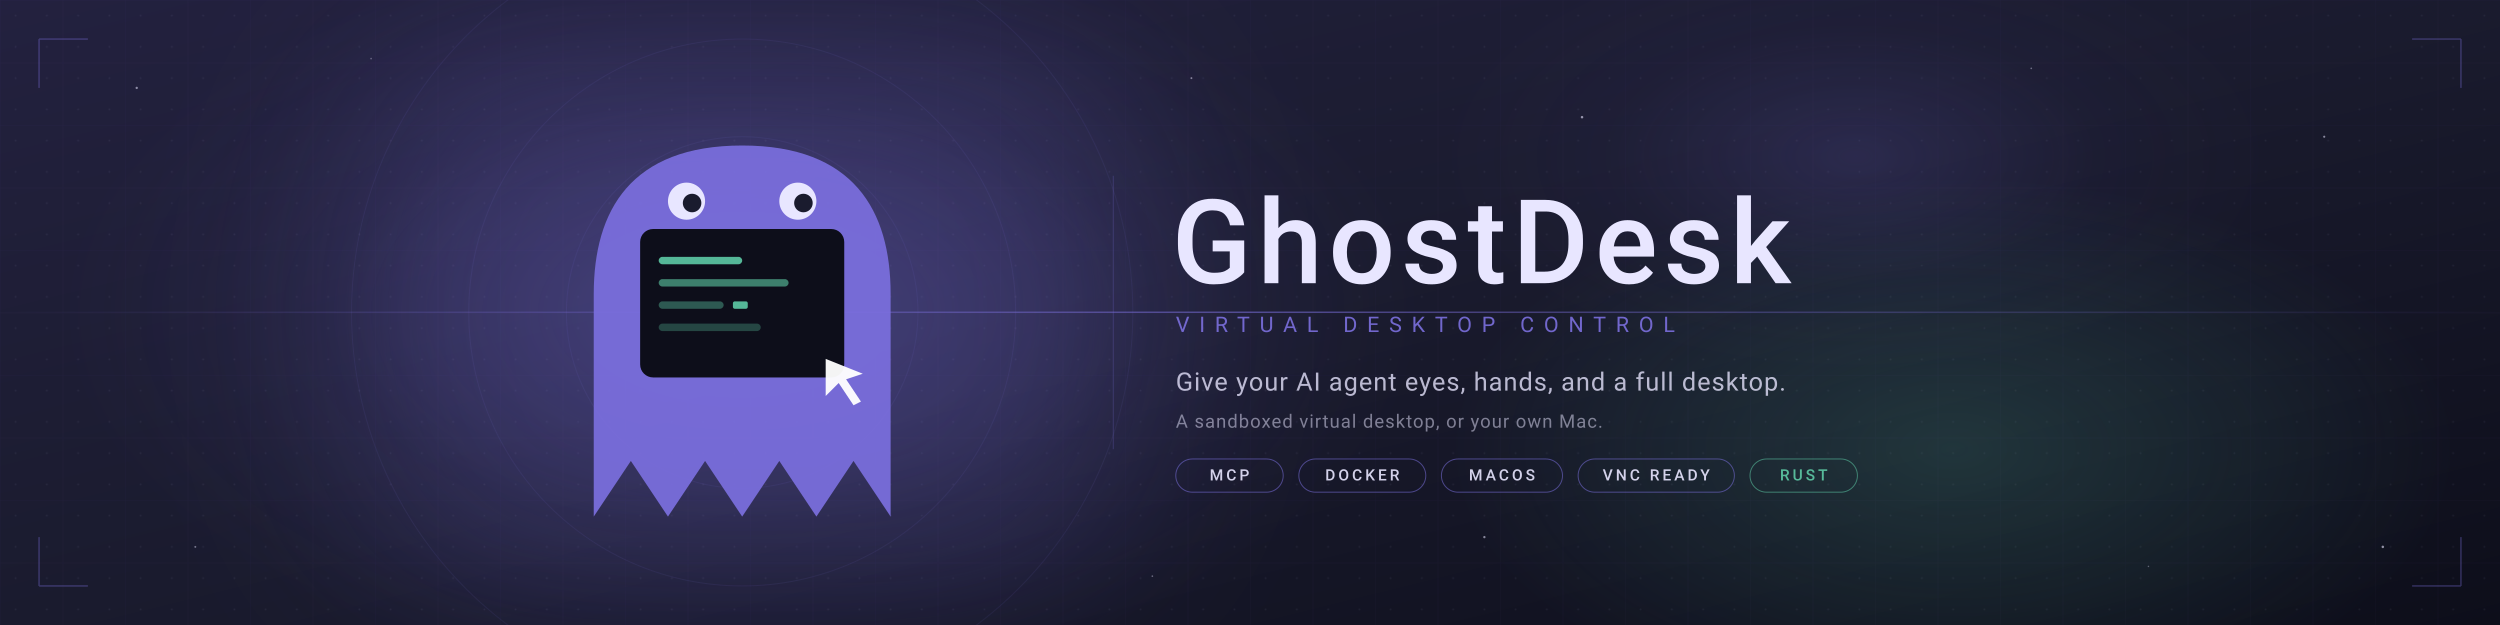
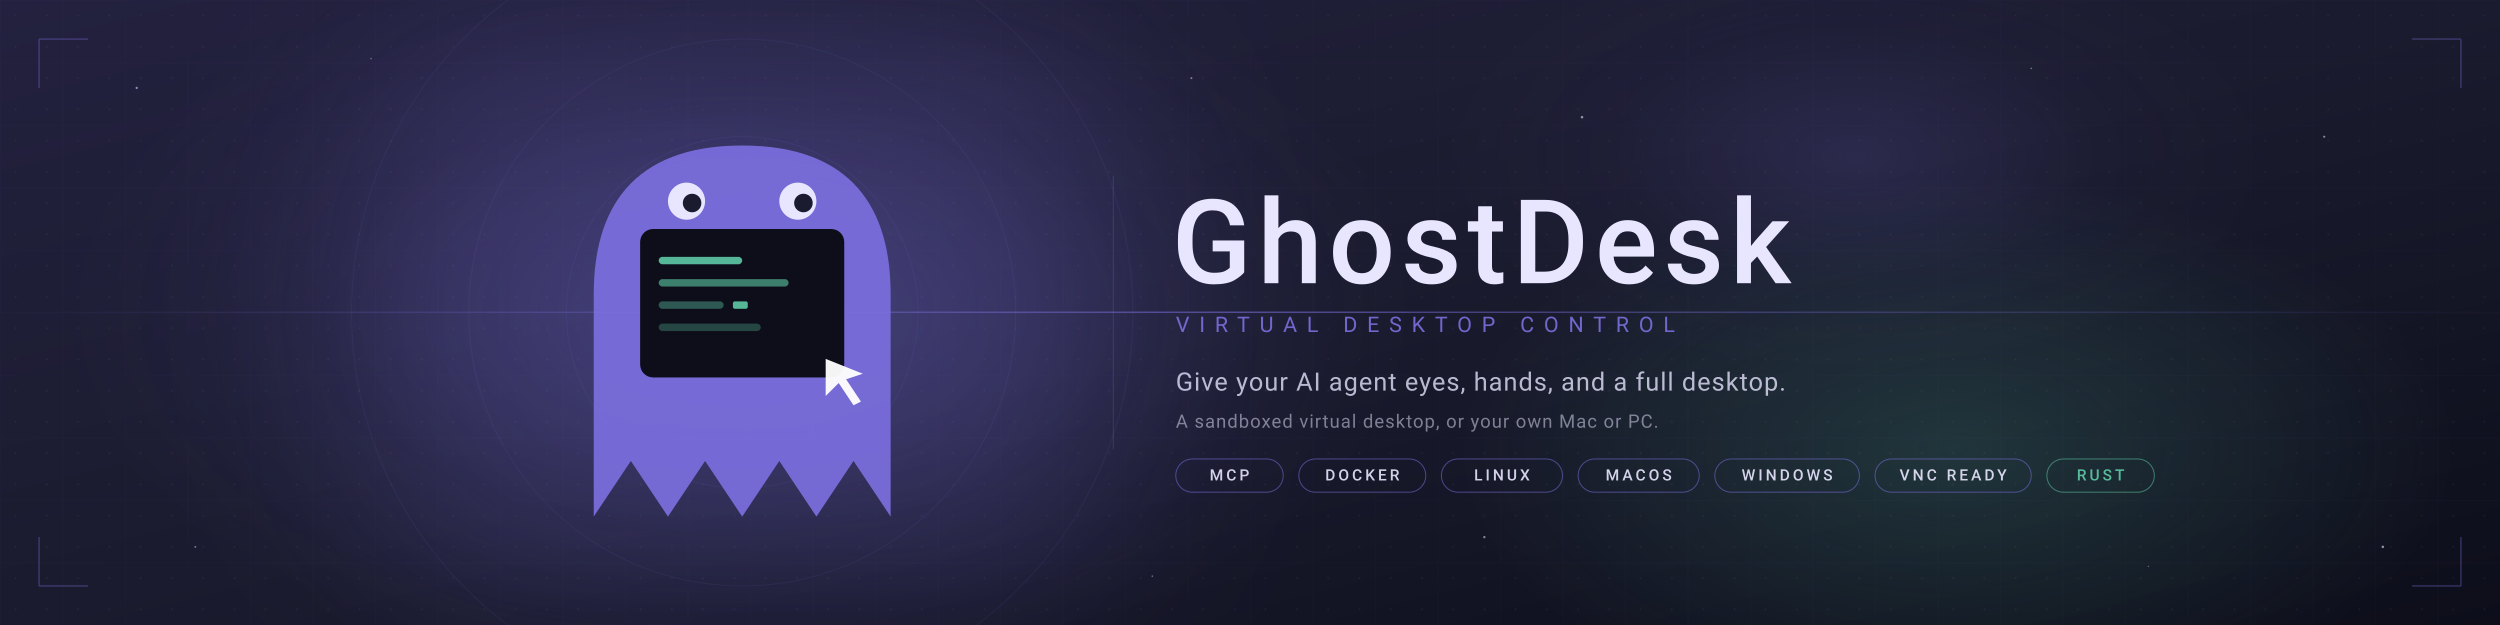
<svg xmlns="http://www.w3.org/2000/svg" viewBox="0 0 2560 640" preserveAspectRatio="xMidYMid slice">
  <defs>
    <linearGradient id="bgGrad" x1="0%" y1="0%" x2="100%" y2="100%">
      <stop offset="0%" stop-color="#23213F" />
      <stop offset="50%" stop-color="#1A1B2E" />
      <stop offset="100%" stop-color="#0D0E1A" />
    </linearGradient>
    <radialGradient id="haloLeft" cx="50%" cy="50%" r="50%">
      <stop offset="0%" stop-color="#7B6FDE" stop-opacity="0.32" />
      <stop offset="60%" stop-color="#7B6FDE" stop-opacity="0.06" />
      <stop offset="100%" stop-color="#7B6FDE" stop-opacity="0" />
    </radialGradient>
    <radialGradient id="haloRight" cx="50%" cy="50%" r="50%">
      <stop offset="0%" stop-color="#5DCAA5" stop-opacity="0.18" />
      <stop offset="100%" stop-color="#5DCAA5" stop-opacity="0" />
    </radialGradient>
    <linearGradient id="horizonGrad" x1="0%" y1="0%" x2="100%" y2="0%">
      <stop offset="0%" stop-color="#7B6FDE" stop-opacity="0" />
      <stop offset="50%" stop-color="#7B6FDE" stop-opacity="0.55" />
      <stop offset="100%" stop-color="#7B6FDE" stop-opacity="0" />
    </linearGradient>
    <pattern id="grid" x="0" y="0" width="64" height="64" patternUnits="userSpaceOnUse">
      <path d="M 64 0 L 0 0 0 64" fill="none" stroke="#7B6FDE" stroke-opacity="0.05" stroke-width="1" />
    </pattern>
    <pattern id="dots" x="0" y="0" width="32" height="32" patternUnits="userSpaceOnUse">
      <circle cx="16" cy="16" r="1" fill="#E8E6FF" fill-opacity="0.06" />
    </pattern>
    <filter id="bigBlur" x="-50%" y="-50%" width="200%" height="200%">
      <feGaussianBlur stdDeviation="50" />
    </filter>
  </defs>
  <rect width="2560" height="640" fill="url(#bgGrad)" />
  <rect width="2560" height="640" fill="url(#grid)" />
  <rect width="2560" height="640" fill="url(#dots)" />
  <ellipse cx="760" cy="320" rx="700" ry="380" fill="url(#haloLeft)" />
  <ellipse cx="2000" cy="460" rx="520" ry="280" fill="url(#haloRight)" />
  <ellipse cx="1900" cy="160" rx="420" ry="220" fill="url(#haloLeft)" opacity="0.55" />
  <rect x="0" y="319" width="2560" height="1.5" fill="url(#horizonGrad)" />
  <g fill="none" stroke="#7B6FDE" stroke-opacity="0.09">
    <circle cx="760" cy="320" r="180" />
    <circle cx="760" cy="320" r="280" />
    <circle cx="760" cy="320" r="400" />
  </g>
  <g fill="#E8E6FF">
    <circle cx="140" cy="90" r="1.2" opacity="0.55" />
    <circle cx="380" cy="60" r="0.9" opacity="0.35" />
    <circle cx="1220" cy="80" r="1.0" opacity="0.5" />
    <circle cx="1620" cy="120" r="1.3" opacity="0.6" />
    <circle cx="2080" cy="70" r="0.9" opacity="0.4" />
    <circle cx="2380" cy="140" r="1.1" opacity="0.55" />
    <circle cx="200" cy="560" r="1.0" opacity="0.45" />
    <circle cx="1180" cy="590" r="0.9" opacity="0.4" />
    <circle cx="1520" cy="550" r="1.2" opacity="0.55" />
    <circle cx="2200" cy="580" r="0.8" opacity="0.35" />
    <circle cx="2440" cy="560" r="1.3" opacity="0.6" />
  </g>
  <g transform="translate(760 320) scale(1.9)">
    <ellipse cx="0" cy="0" rx="220" ry="220" fill="#7B6FDE" opacity="0.18" filter="url(#bigBlur)" />
    <path d="       M -80 110       L -80 -10       C -80 -55, -60 -90, 0 -90       C 60 -90, 80 -55, 80 -10       L 80 110       L 60 80       L 40 110       L 20 80       L 0 110       L -20 80       L -40 110       L -60 80       Z     " fill="#7B6FDE" opacity="0.92" />
    <rect x="-55" y="-45" width="110" height="80" rx="7" fill="#0D0E1A" />
    <rect x="-45" y="-30" width="45" height="4" rx="2" fill="#5DCAA5" opacity="0.9" />
    <rect x="-45" y="-18" width="70" height="4" rx="2" fill="#5DCAA5" opacity="0.6" />
    <rect x="-45" y="-6" width="35" height="4" rx="2" fill="#5DCAA5" opacity="0.4" />
    <rect x="-5" y="-6" width="8" height="4" rx="1" fill="#5DCAA5" opacity="0.9" />
    <rect x="-45" y="6" width="55" height="4" rx="2" fill="#5DCAA5" opacity="0.3" />
    <circle cx="-30" cy="-60" r="10" fill="#E8E6FF" />
    <circle cx="30" cy="-60" r="10" fill="#E8E6FF" />
    <circle cx="-27" cy="-59" r="5" fill="#1A1B2E" />
    <circle cx="33" cy="-59" r="5" fill="#1A1B2E" />
    <path d="M 45 25 L 45 45 L 52 38 L 60 50 L 64 48 L 56 36 L 65 33 Z" fill="#FFFFFF" opacity="0.95" />
  </g>
  <line x1="1140" y1="180" x2="1140" y2="460" stroke="#7B6FDE" stroke-opacity="0.25" stroke-width="1" />
  <g font-family="'Helvetica Neue', 'Segoe UI', Roboto, sans-serif">
    <text x="1200" y="290" font-size="120" font-weight="500" fill="#E8E6FF" letter-spacing="6">GhostDesk</text>
    <text x="1204" y="340" font-size="22" font-weight="400" fill="#7B6FDE" opacity="0.9" letter-spacing="10">VIRTUAL  DESKTOP  CONTROL</text>
    <text x="1204" y="400" font-size="26" font-weight="400" fill="#E8E6FF" opacity="0.78" letter-spacing="1">Give your AI agent eyes, hands, and a full desktop.</text>
-     <text x="1204" y="438" font-size="19" font-weight="400" fill="#E8E6FF" opacity="0.5" letter-spacing="1">A sandboxed virtual desktop, or your own Mac.</text>
+     <text x="1204" y="438" font-size="19" font-weight="400" fill="#E8E6FF" opacity="0.5" letter-spacing="1">A sandboxed virtual desktop, or your own Mac or PC.</text>
    <g font-size="16" font-weight="500" letter-spacing="3" fill="#E8E6FF">
      <g transform="translate(1204 470)">
        <rect x="0" y="0" width="110" height="34" rx="17" fill="none" stroke="#7B6FDE" stroke-opacity="0.55" />
        <text x="55" y="22" text-anchor="middle" opacity="0.9">MCP</text>
        <rect x="126" y="0" width="130" height="34" rx="17" fill="none" stroke="#7B6FDE" stroke-opacity="0.55" />
        <text x="191" y="22" text-anchor="middle" opacity="0.9">DOCKER</text>
        <rect x="272" y="0" width="124" height="34" rx="17" fill="none" stroke="#7B6FDE" stroke-opacity="0.55" />
-         <text x="334" y="22" text-anchor="middle" opacity="0.9">MACOS</text>
-         <rect x="412" y="0" width="160" height="34" rx="17" fill="none" stroke="#7B6FDE" stroke-opacity="0.55" />
-         <text x="492" y="22" text-anchor="middle" opacity="0.9">VNC  READY</text>
-         <rect x="588" y="0" width="110" height="34" rx="17" fill="none" stroke="#5DCAA5" stroke-opacity="0.55" />
-         <text x="643" y="22" text-anchor="middle" opacity="0.9" fill="#5DCAA5">RUST</text>
+         <text x="334" y="22" text-anchor="middle" opacity="0.9">LINUX</text>
+         <rect x="412" y="0" width="124" height="34" rx="17" fill="none" stroke="#7B6FDE" stroke-opacity="0.55" />
+         <text x="474" y="22" text-anchor="middle" opacity="0.9">MACOS</text>
+         <rect x="552" y="0" width="148" height="34" rx="17" fill="none" stroke="#7B6FDE" stroke-opacity="0.55" />
+         <text x="626" y="22" text-anchor="middle" opacity="0.9">WINDOWS</text>
+         <rect x="716" y="0" width="160" height="34" rx="17" fill="none" stroke="#7B6FDE" stroke-opacity="0.55" />
+         <text x="796" y="22" text-anchor="middle" opacity="0.9">VNC  READY</text>
+         <rect x="892" y="0" width="110" height="34" rx="17" fill="none" stroke="#5DCAA5" stroke-opacity="0.55" />
+         <text x="947" y="22" text-anchor="middle" opacity="0.9" fill="#5DCAA5">RUST</text>
      </g>
    </g>
  </g>
  <g stroke="#7B6FDE" stroke-opacity="0.35" stroke-width="1.5" fill="none">
    <path d="M 40 40 L 40 90 M 40 40 L 90 40" />
    <path d="M 2520 40 L 2520 90 M 2520 40 L 2470 40" />
    <path d="M 40 600 L 40 550 M 40 600 L 90 600" />
    <path d="M 2520 600 L 2520 550 M 2520 600 L 2470 600" />
  </g>
</svg>
